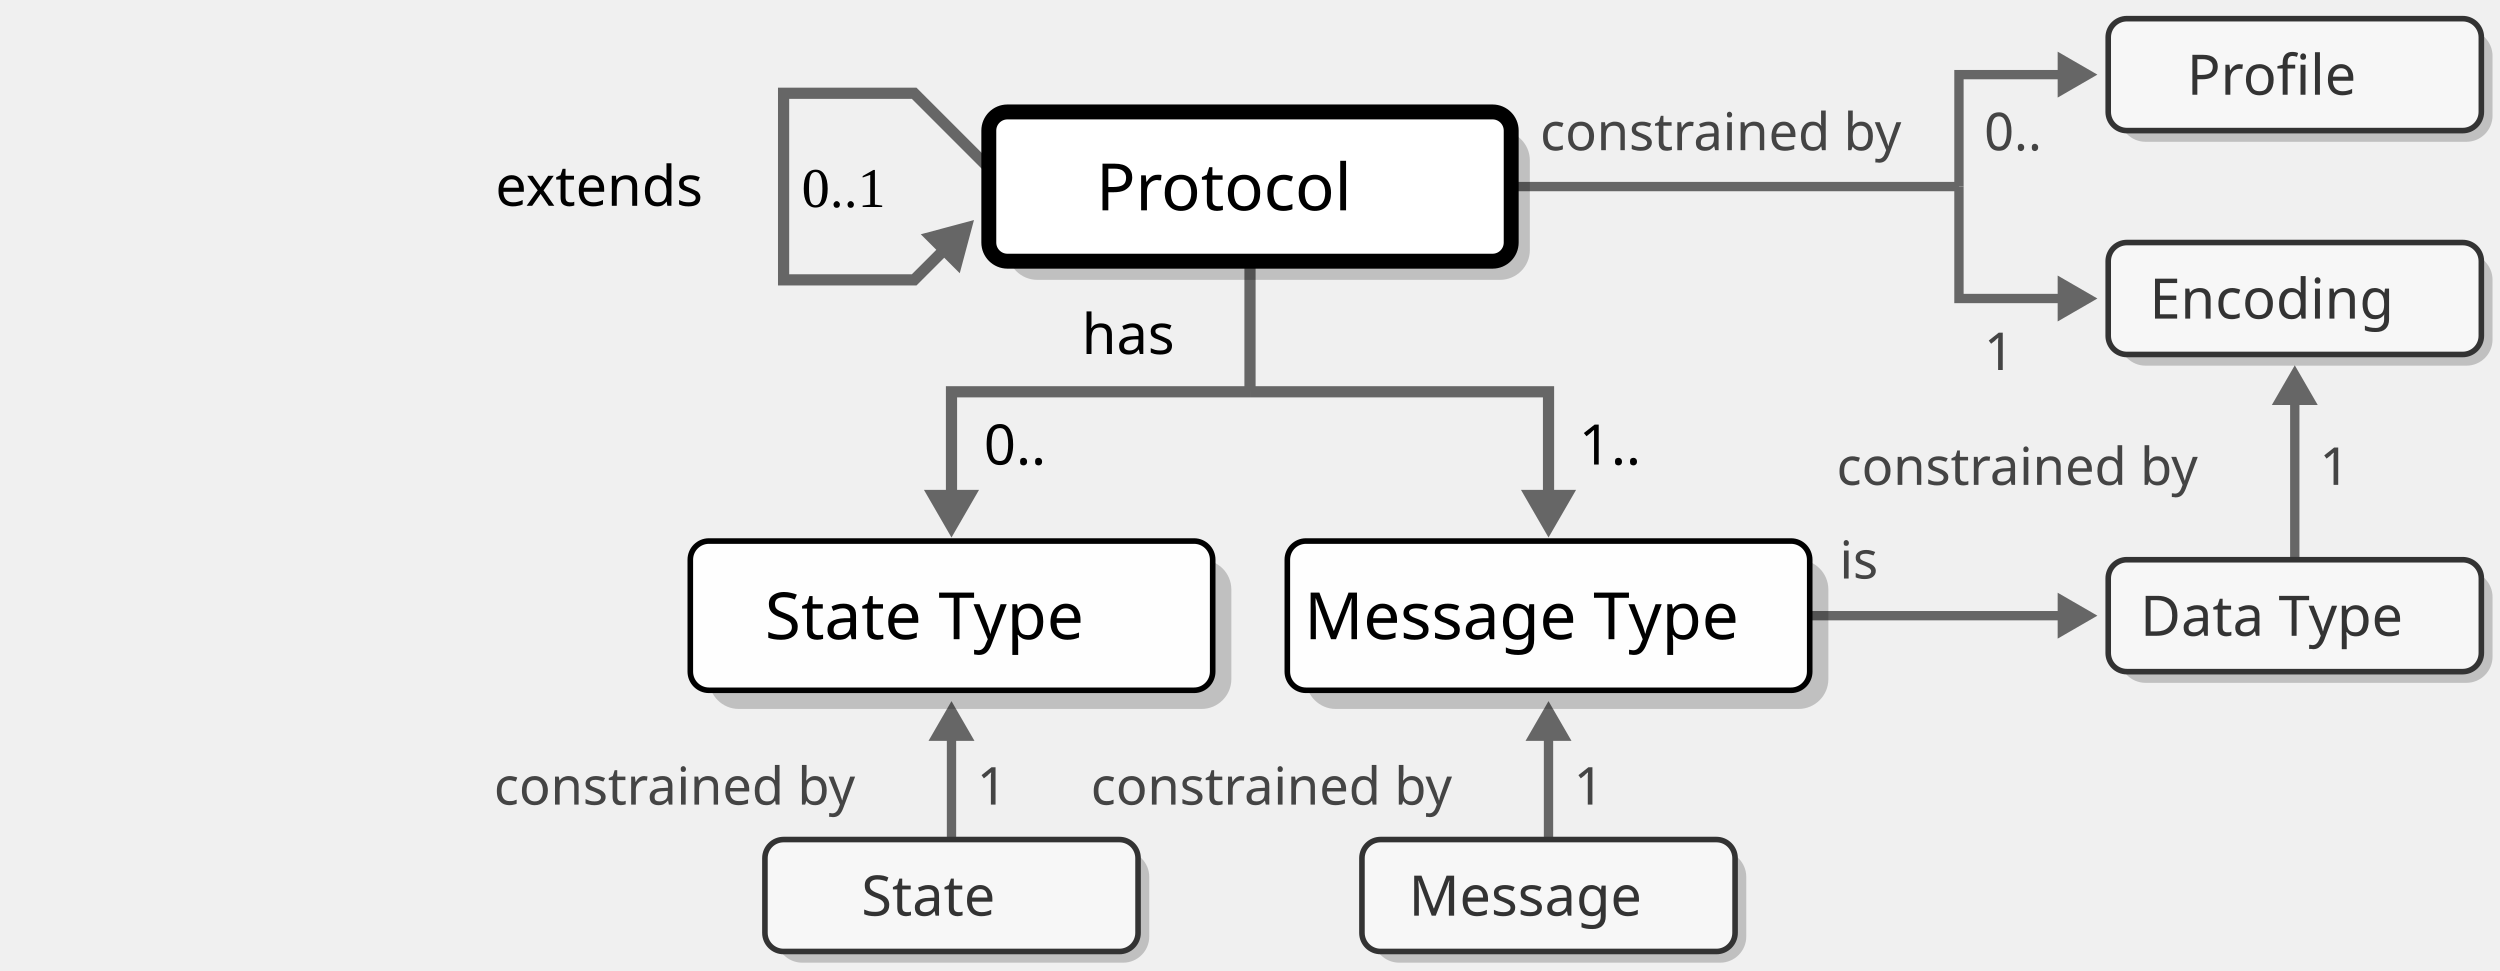
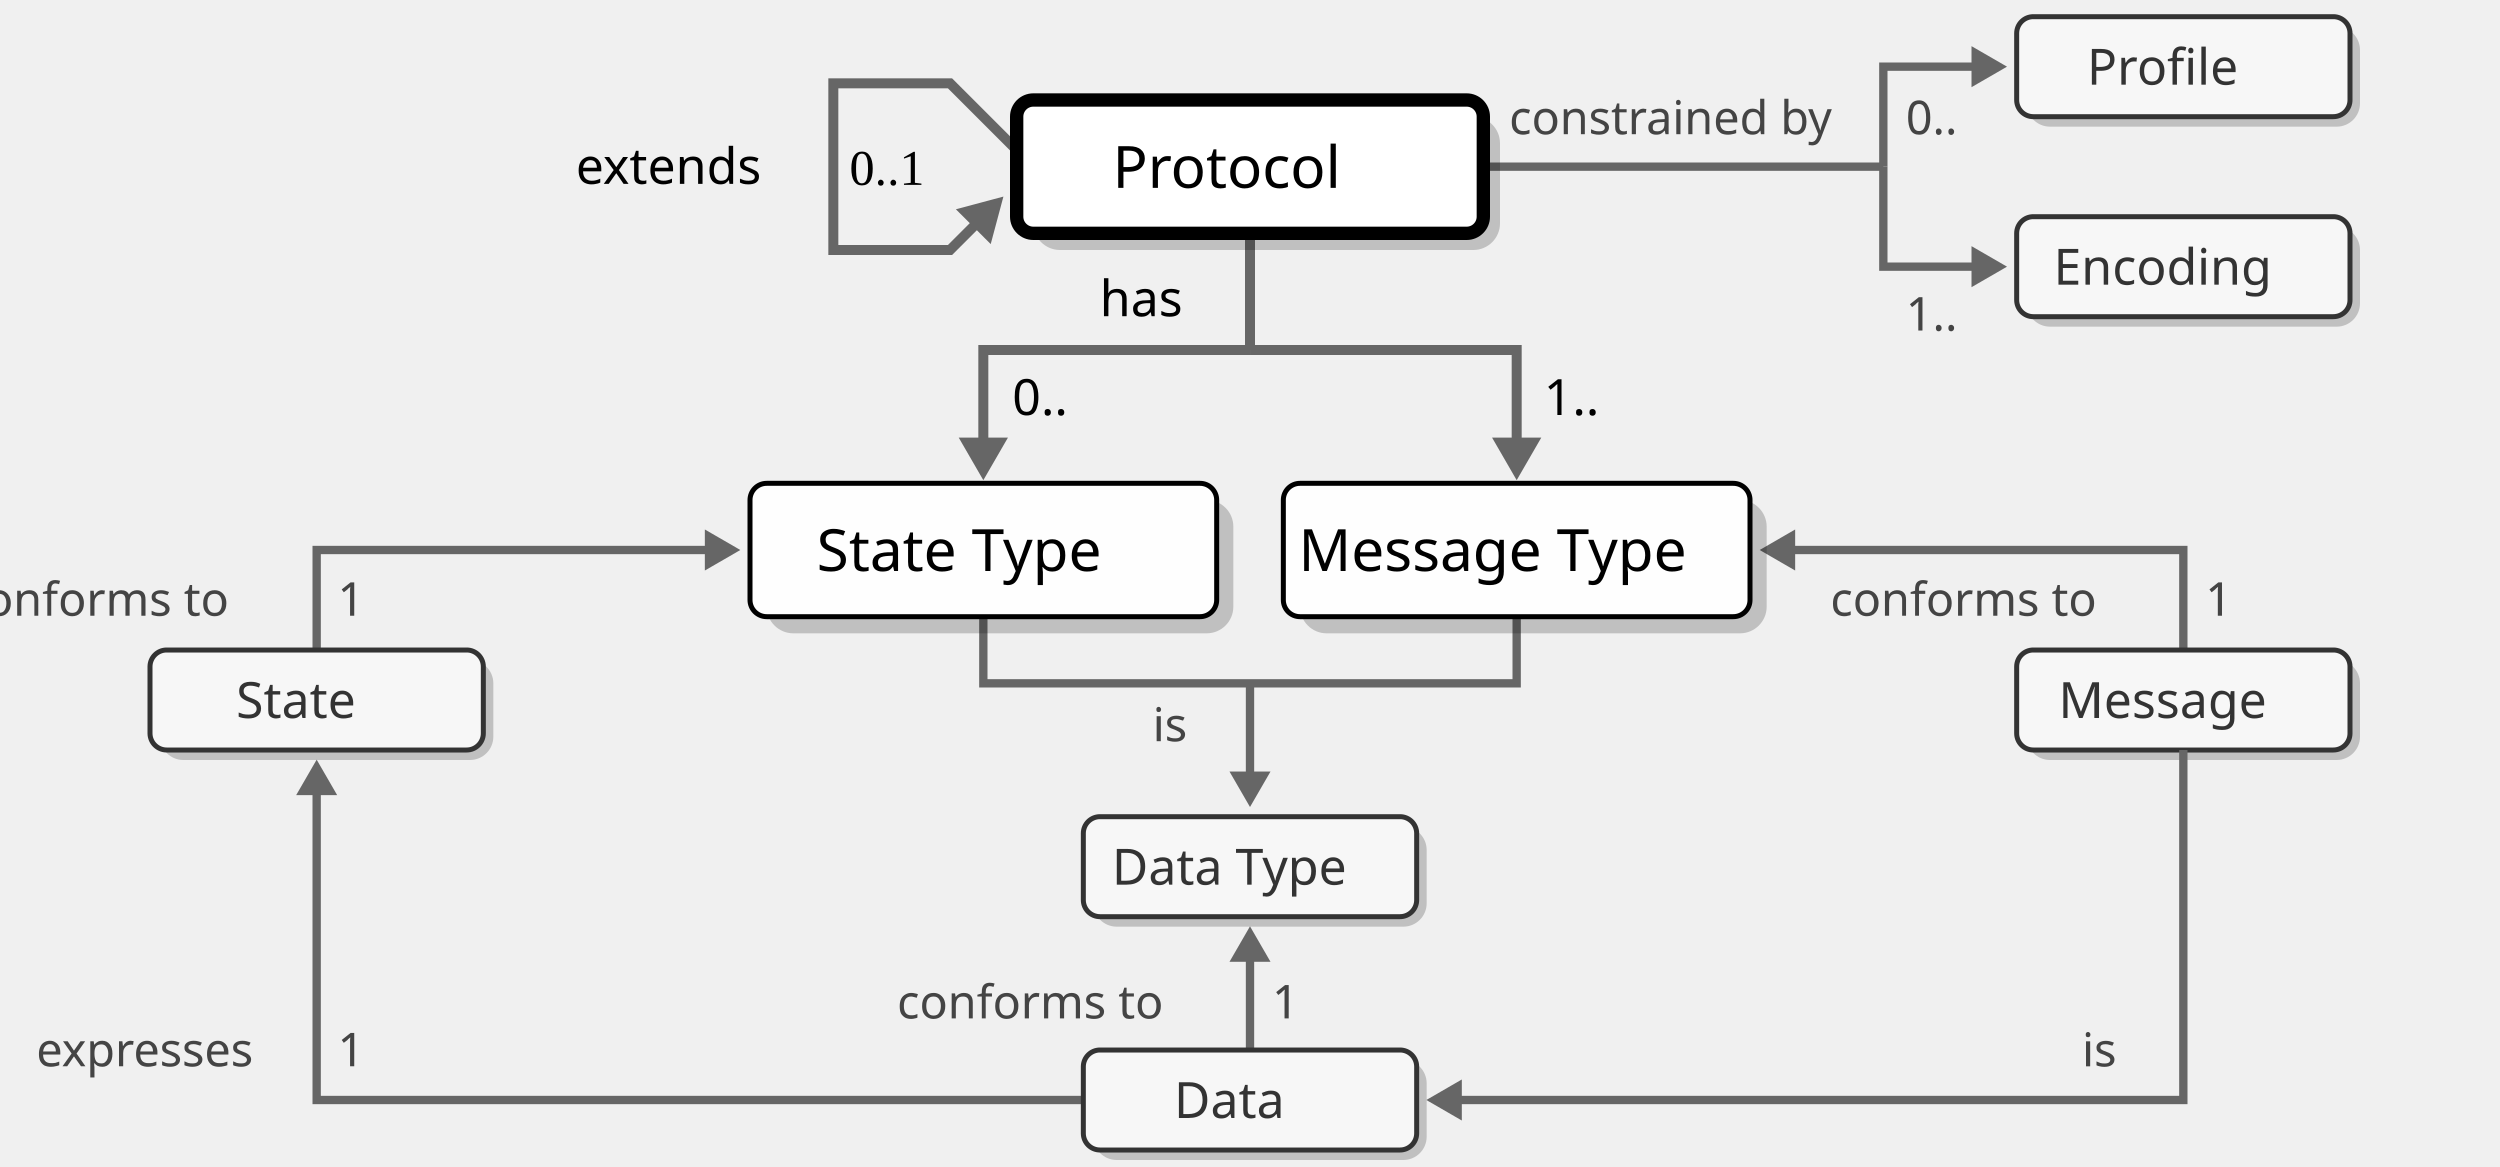
- <svg xmlns="http://www.w3.org/2000/svg" xmlns:xlink="http://www.w3.org/1999/xlink" width="134mm" height="52mm" version="1.1" viewBox="0 0 134 52" id="svg162">
+ <svg xmlns="http://www.w3.org/2000/svg" xmlns:xlink="http://www.w3.org/1999/xlink" width="150mm" height="70mm" version="1.1" viewBox="0 0 150 70" id="svg162">
  <defs id="defs5">
    <marker id="a" overflow="visible" orient="auto">
      <path transform="scale(0.4)" d="M 5.77,0 -2.88,5 V -5 Z" fill="context-stroke" fill-rule="evenodd" stroke="context-stroke" stroke-width="1pt" id="path2" />
    </marker>
    <marker id="e" overflow="visible" orient="auto">
      <path transform="scale(0.4)" d="M 5.77,0 -2.88,5 V -5 Z" fill="context-stroke" fill-rule="evenodd" stroke="context-stroke" stroke-width="1pt" id="path824" />
    </marker>
    <marker id="a-2" overflow="visible" orient="auto">
      <path transform="scale(0.4)" d="M 5.77,0 -2.88,5 V -5 Z" fill="context-stroke" fill-rule="evenodd" stroke="context-stroke" stroke-width="1pt" id="path2-3" />
    </marker>
    <marker id="a-3" overflow="visible" orient="auto">
      <path transform="scale(0.4)" d="M 5.77,0 -2.88,5 V -5 Z" fill="context-stroke" fill-rule="evenodd" stroke="context-stroke" stroke-width="1pt" id="path2-2" />
    </marker>
    <marker id="e-0" overflow="visible" orient="auto">
      <path transform="scale(0.4)" d="M 5.77,0 -2.88,5 V -5 Z" fill="context-stroke" fill-rule="evenodd" stroke="context-stroke" stroke-width="1pt" id="path824-9" />
    </marker>
    <marker id="a-7" overflow="visible" orient="auto">
      <path transform="scale(0.4)" d="M 5.77,0 -2.88,5 V -5 Z" fill="context-stroke" fill-rule="evenodd" stroke="context-stroke" stroke-width="1pt" id="path2-5" />
    </marker>
    <marker id="marker25589" overflow="visible" orient="auto">
      <path transform="scale(0.4)" d="M 5.77,0 -2.88,5 V -5 Z" fill="context-stroke" fill-rule="evenodd" stroke="context-stroke" stroke-width="1pt" id="path25587" />
    </marker>
  </defs>
-   <use x="0" y="0" xlink:href="#path36149" id="use36250" transform="translate(-32)" width="100%" height="100%" />
-   <path d="M 83,45 V 39" marker-end="url(#a)" id="path36149" style="fill:none;stroke:#666666;stroke-width:0.5;stroke-miterlimit:4;stroke-dasharray:none" />
-   <path style="fill:none;stroke:#666666;stroke-width:0.5;stroke-linecap:butt;stroke-linejoin:miter;stroke-miterlimit:4;stroke-dasharray:none;stroke-opacity:1" d="M 105,10 H 81" id="path23639" />
-   <path d="m 53,9 -4,-4 -7,2e-7 v 10 h 7 l 2,-2" fill="none" marker-end="url(#e-0)" stroke="#666666" stroke-width=".667" id="path9365" style="stroke-width:0.6;stroke-miterlimit:4;stroke-dasharray:none;marker-end:url(#e-0)" />
-   <text x="40.016" y="11.031" font-family="sans-serif" font-size="2.9px" stroke-width="0.265" style="font-size:3px;line-height:1.25" xml:space="preserve" id="text9369">
-     <tspan x="40.016" y="11.031" font-size="2.9px" stroke-width="0.265" text-align="end" text-anchor="end" id="tspan9367" style="font-size:3px;fill:#000000;fill-opacity:1">extends</tspan>
+   <path d="M 65,66 H 19 V 47" marker-end="url(#a)" id="path10313" style="fill:none;stroke:#666666;stroke-width:0.5;stroke-miterlimit:4;stroke-dasharray:none" />
+   <use x="0" y="0" xlink:href="#path6240" id="use9677" transform="matrix(1,0,0,-1,2.4999781e-7,104)" width="100%" height="100%" />
+   <path style="fill:none;stroke:#666666;stroke-width:0.5;stroke-linecap:butt;stroke-linejoin:miter;stroke-miterlimit:4;stroke-dasharray:none;stroke-opacity:1" d="m 59,37 10e-7,4 H 91 V 37" id="path6625" />
+   <use x="0" y="0" xlink:href="#path36149" id="use36250" transform="matrix(-1,0,0,1,150,-3.7e-7)" width="100%" height="100%" />
+   <path d="M 131,39 V 33 H 107" marker-end="url(#a)" id="path36149" style="fill:none;stroke:#666666;stroke-width:0.5;stroke-miterlimit:4;stroke-dasharray:none" />
+   <path style="fill:none;stroke:#666666;stroke-width:0.5;stroke-linecap:butt;stroke-linejoin:miter;stroke-miterlimit:4;stroke-dasharray:none;stroke-opacity:1" d="M 113,10 H 89" id="path23639" />
+   <path d="m 61,9 -4,-4 -7,2e-7 v 10 h 7 l 2,-2" fill="none" marker-end="url(#e-0)" stroke="#666666" stroke-width=".667" id="path9365" style="stroke-width:0.6;stroke-miterlimit:4;stroke-dasharray:none;marker-end:url(#e-0)" />
+   <text x="48.016" y="11.031" font-family="sans-serif" font-size="2.9px" stroke-width="0.265" style="font-size:3px;line-height:1.25" xml:space="preserve" id="text9369">
+     <tspan x="48.016" y="11.031" font-size="2.9px" stroke-width="0.265" text-align="end" text-anchor="end" id="tspan9367" style="font-size:3px;fill:#000000;fill-opacity:1">extends</tspan>
  </text>
-   <text x="54.527" y="11.09" style="font-size:3px;line-height:1.25" xml:space="preserve" id="text9373">
-     <tspan x="49.723" y="11.09" font-size="2.9px" stroke-width="0.265" text-align="end" text-anchor="end" id="tspan9371" style="font-size:3px;fill:#000000;fill-opacity:1">0..1</tspan>
+   <text x="62.527" y="11.09" style="font-size:3px;line-height:1.25" xml:space="preserve" id="text9373">
+     <tspan x="57.723" y="11.09" font-size="2.9px" stroke-width="0.265" text-align="end" text-anchor="end" id="tspan9371" style="font-size:3px;fill:#000000;fill-opacity:1">0..1</tspan>
  </text>
-   <path d="M 123,30 123,21" marker-end="url(#a)" id="path12483" style="fill:none;stroke:#666666;stroke-width:0.5;stroke-miterlimit:4;stroke-dasharray:none" />
-   <path d="M 97,33 H 111" marker-end="url(#a)" id="path12689" style="fill:none;stroke:#666666;stroke-width:0.5;stroke-miterlimit:4;stroke-dasharray:none" />
-   <path style="fill:none;stroke:#666666;stroke-width:0.6;stroke-linecap:butt;stroke-linejoin:miter;stroke-miterlimit:4;stroke-dasharray:none;stroke-opacity:1" d="m 67,14 v 7" id="path13097" />
-   <path d="M 67,21 51,21 l 3e-6,6.107" marker-end="url(#a)" id="path6700" style="fill:none;stroke:#666666;stroke-width:0.6;stroke-miterlimit:4;stroke-dasharray:none" />
-   <g id="use7517" transform="translate(54.00031,5)">
+   <path style="fill:none;stroke:#666666;stroke-width:0.6;stroke-linecap:butt;stroke-linejoin:miter;stroke-miterlimit:4;stroke-dasharray:none;stroke-opacity:1" d="m 75,14 v 7" id="path13097" />
+   <path d="M 75,21 59,21 l 3e-6,6.107" marker-end="url(#a)" id="path6700" style="fill:none;stroke:#666666;stroke-width:0.6;stroke-miterlimit:4;stroke-dasharray:none" />
+   <g id="use7517" transform="translate(6,24)">
    <rect id="rect29260" x="59.6" y="25.6" width="20" height="6" rx="1.4" fill="none" opacity="0.913" stroke="#000000" stroke-linejoin="round" stroke-width="0.333" style="opacity:1;fill:#000000;fill-opacity:0.2;stroke:none;stroke-width:0.3;stroke-miterlimit:4;stroke-dasharray:none;stroke-opacity:1" />
    <rect id="rect29262" x="59" y="25" width="20" height="6" rx="1" fill="none" opacity="0.913" stroke="#000000" stroke-linejoin="round" stroke-width="0.333" style="opacity:1;fill:#f7f7f7;fill-opacity:1;stroke:#333333;stroke-width:0.3;stroke-miterlimit:4;stroke-dasharray:none;stroke-opacity:1" />
  </g>
  <use x="0" y="0" xlink:href="#g6931" id="use7013" transform="translate(32)" width="100%" height="100%" />
-   <rect id="rect925" x="54" y="7" width="28" height="8" rx="1.6" fill="none" opacity="0.913" stroke="#000000" stroke-linejoin="round" stroke-width="0.333" style="opacity:1;fill:#000000;fill-opacity:0.2;stroke:none;stroke-width:0.8;stroke-miterlimit:4;stroke-dasharray:none" />
-   <rect id="rect45004" x="53" y="6" width="28" height="8" rx="1" fill="none" opacity="0.913" stroke="#000000" stroke-linejoin="round" stroke-width="0.333" style="opacity:1;fill:#ffffff;fill-opacity:1;stroke-width:0.8;stroke-miterlimit:4;stroke-dasharray:none" />
-   <g id="g6931" transform="translate(30.00043,5)">
+   <rect id="rect925" x="62" y="7" width="28" height="8" rx="1.6" fill="none" opacity="0.913" stroke="#000000" stroke-linejoin="round" stroke-width="0.333" style="opacity:1;fill:#000000;fill-opacity:0.2;stroke:none;stroke-width:0.8;stroke-miterlimit:4;stroke-dasharray:none" />
+   <rect id="rect45004" x="61" y="6" width="28" height="8" rx="1" fill="none" opacity="0.913" stroke="#000000" stroke-linejoin="round" stroke-width="0.333" style="opacity:1;fill:#ffffff;fill-opacity:1;stroke-width:0.8;stroke-miterlimit:4;stroke-dasharray:none" />
+   <g id="g6931" transform="translate(38.00043,5)">
    <rect id="rect1183" x="8" y="25" width="28" height="8" rx="1.6" fill="none" opacity="0.913" stroke="#000000" stroke-linejoin="round" stroke-width="0.333" style="opacity:1;fill:#000000;fill-opacity:0.2;stroke:none;stroke-width:0.8;stroke-miterlimit:4;stroke-dasharray:none" />
    <rect id="use8966" x="7" y="24" width="28" height="8" rx="1" fill="none" opacity="0.913" stroke="#000000" stroke-linejoin="round" stroke-width="0.333" style="opacity:1;fill:#fefefe;fill-opacity:1;stroke-width:0.3;stroke-miterlimit:4;stroke-dasharray:none" />
  </g>
-   <text x="50.915" y="34.259" font-size="3.5px" style="line-height:1.25;font-family:sans-serif;stroke-width:0.265" xml:space="preserve" id="text8978">
-     <tspan x="50.915" y="34.259" font-size="3.5px" stroke-width="0.265" text-align="center" text-anchor="middle" id="tspan8976">State Type</tspan>
+   <text x="58.915" y="34.259" font-size="3.5px" style="line-height:1.25;font-family:sans-serif;stroke-width:0.265" xml:space="preserve" id="text8978">
+     <tspan x="58.915" y="34.259" font-size="3.5px" stroke-width="0.265" text-align="center" text-anchor="middle" id="tspan8976">State Type</tspan>
  </text>
-   <text x="82.915" y="34.259" font-size="3.5px" style="line-height:1.25;font-family:sans-serif;stroke-width:0.265" xml:space="preserve" id="text8982">
-     <tspan x="82.915" y="34.259" font-size="3.5px" stroke-width="0.265" text-align="center" text-anchor="middle" id="tspan8980">Message Type</tspan>
+   <text x="90.915" y="34.259" font-size="3.5px" style="line-height:1.25;font-family:sans-serif;stroke-width:0.265" xml:space="preserve" id="text8982">
+     <tspan x="90.915" y="34.259" font-size="3.5px" stroke-width="0.265" text-align="center" text-anchor="middle" id="tspan8980">Message Type</tspan>
  </text>
-   <text x="70.187" y="18.972" style="font-size:3px;line-height:1.25;font-family:sans-serif;stroke-width:0.265" xml:space="preserve" id="use32783">
-     <tspan x="65.303" y="18.972" stroke-width="0.265" id="tspan6742" style="text-align:end;text-anchor:end">has</tspan>
+   <text x="78.187" y="18.972" style="font-size:3px;line-height:1.25;font-family:sans-serif;stroke-width:0.265" xml:space="preserve" id="use32783">
+     <tspan x="73.303" y="18.972" stroke-width="0.265" id="tspan6742" style="text-align:end;text-anchor:end">has</tspan>
  </text>
-   <text x="52.741" y="24.9" style="font-size:3px;line-height:1.25;font-family:sans-serif;stroke-width:0.265" xml:space="preserve" id="use6754">
-     <tspan x="52.741" y="24.9" stroke-width="0.265" id="tspan6768">0..</tspan>
+   <text x="60.741" y="24.9" style="font-size:3px;line-height:1.25;font-family:sans-serif;stroke-width:0.265" xml:space="preserve" id="use6754">
+     <tspan x="60.741" y="24.9" stroke-width="0.265" id="tspan6768">0..</tspan>
  </text>
-   <text x="84.63" y="24.9" style="font-size:3px;line-height:1.25;font-family:sans-serif;stroke-width:0.265" xml:space="preserve" id="use6756">
-     <tspan x="84.63" y="24.9" stroke-width="0.265" id="tspan6772">1..</tspan>
+   <text x="92.63" y="24.9" style="font-size:3px;line-height:1.25;font-family:sans-serif;stroke-width:0.265" xml:space="preserve" id="use6756">
+     <tspan x="92.63" y="24.9" stroke-width="0.265" id="tspan6772">1..</tspan>
  </text>
-   <text x="66.959" y="11.272" font-size="3.5px" style="line-height:1.25;font-family:sans-serif;stroke-width:0.265" xml:space="preserve" id="text44012">
-     <tspan x="66.959" y="11.272" font-size="3.5px" stroke-width="0.265" text-align="center" text-anchor="middle" id="tspan44010">Protocol</tspan>
+   <text x="74.959" y="11.272" font-size="3.5px" style="line-height:1.25;font-family:sans-serif;stroke-width:0.265" xml:space="preserve" id="text44012">
+     <tspan x="74.959" y="11.272" font-size="3.5px" stroke-width="0.265" text-align="center" text-anchor="middle" id="tspan44010">Protocol</tspan>
  </text>
-   <text x="98.601" y="31.01" style="font-size:2.8px;line-height:1.25;font-family:sans-serif;stroke-width:0.265" xml:space="preserve" id="text16358">
-     <tspan x="98.601" y="31.01" stroke-width="0.265" id="tspan16356" style="font-size:2.8px;fill:#444444;fill-opacity:1">is</tspan>
+   <use x="0" y="0" xlink:href="#path6700" id="use14210" transform="matrix(-1,0,0,1,150.0009,-2.1683716e-7)" width="100%" height="100%" />
+   <text x="74.927" y="53.079" font-size="3.5px" style="font-size:3px;line-height:1.25;font-family:sans-serif;stroke-width:0.265" xml:space="preserve" id="text20969">
+     <tspan x="74.927" y="53.079" font-size="3.5px" stroke-width="0.265" text-align="center" text-anchor="middle" id="tspan20967" style="font-size:3px;fill:#333333;fill-opacity:1">Data Type</tspan>
  </text>
-   <use x="0" y="0" xlink:href="#path6700" id="use14210" transform="matrix(-1,0,0,1,134.0009,-2.1683716e-7)" width="100%" height="100%" />
-   <text x="122.927" y="34.079" font-size="3.5px" style="font-size:3px;line-height:1.25;font-family:sans-serif;stroke-width:0.265" xml:space="preserve" id="text20969">
-     <tspan x="122.927" y="34.079" font-size="3.5px" stroke-width="0.265" text-align="center" text-anchor="middle" id="tspan20967" style="font-size:3px;fill:#333333;fill-opacity:1">Data Type</tspan>
-   </text>
-   <g id="use21927" transform="translate(54,-12)">
+   <g id="use21927" transform="translate(62,-12)">
    <rect id="rect29266" x="59.6" y="25.6" width="20" height="6" rx="1.4" fill="none" opacity="0.913" stroke="#000000" stroke-linejoin="round" stroke-width="0.333" style="opacity:1;fill:#000000;fill-opacity:0.2;stroke:none;stroke-width:0.3;stroke-miterlimit:4;stroke-dasharray:none;stroke-opacity:1" />
    <rect id="rect29268" x="59" y="25" width="20" height="6" rx="1" fill="none" opacity="0.913" stroke="#000000" stroke-linejoin="round" stroke-width="0.333" style="opacity:1;fill:#f7f7f7;fill-opacity:1;stroke:#333333;stroke-width:0.3;stroke-miterlimit:4;stroke-dasharray:none;stroke-opacity:1" />
  </g>
-   <text x="122.927" y="17.079" font-size="3.5px" style="font-size:3px;line-height:1.25;font-family:sans-serif;stroke-width:0.265" xml:space="preserve" id="text21931">
-     <tspan x="122.927" y="17.079" font-size="3.5px" stroke-width="0.265" text-align="center" text-anchor="middle" id="tspan21929" style="font-size:3px;fill:#333333;fill-opacity:1">Encoding</tspan>
+   <text x="130.927" y="17.079" font-size="3.5px" style="font-size:3px;line-height:1.25;font-family:sans-serif;stroke-width:0.265" xml:space="preserve" id="text21931">
+     <tspan x="130.927" y="17.079" font-size="3.5px" stroke-width="0.265" text-align="center" text-anchor="middle" id="tspan21929" style="font-size:3px;fill:#333333;fill-opacity:1">Encoding</tspan>
  </text>
-   <g id="use21933" transform="translate(54,-24)">
+   <g id="use21933" transform="translate(62,-24)">
    <rect id="rect29272" x="59.6" y="25.6" width="20" height="6" rx="1.4" fill="none" opacity="0.913" stroke="#000000" stroke-linejoin="round" stroke-width="0.333" style="opacity:1;fill:#000000;fill-opacity:0.2;stroke:none;stroke-width:0.3;stroke-miterlimit:4;stroke-dasharray:none;stroke-opacity:1" />
    <rect id="rect29274" x="59" y="25" width="20" height="6" rx="1" fill="none" opacity="0.913" stroke="#000000" stroke-linejoin="round" stroke-width="0.333" style="opacity:1;fill:#f7f7f7;fill-opacity:1;stroke:#333333;stroke-width:0.3;stroke-miterlimit:4;stroke-dasharray:none;stroke-opacity:1" />
  </g>
-   <text x="122.927" y="5.079" font-size="3.5px" style="font-size:3px;line-height:1.25;font-family:sans-serif;stroke-width:0.265" xml:space="preserve" id="text21937">
-     <tspan x="122.927" y="5.079" font-size="3.5px" stroke-width="0.265" text-align="center" text-anchor="middle" id="tspan21935" style="font-size:3px;fill:#333333;fill-opacity:1">Profile</tspan>
+   <text x="130.927" y="5.079" font-size="3.5px" style="font-size:3px;line-height:1.25;font-family:sans-serif;stroke-width:0.265" xml:space="preserve" id="text21937">
+     <tspan x="130.927" y="5.079" font-size="3.5px" stroke-width="0.265" text-align="center" text-anchor="middle" id="tspan21935" style="font-size:3px;fill:#333333;fill-opacity:1">Profile</tspan>
  </text>
-   <path d="M 105,10 105,4 h 6" marker-end="url(#a)" id="path24821" style="fill:none;stroke:#666666;stroke-width:0.5;stroke-miterlimit:4;stroke-dasharray:none" />
-   <use x="0" y="0" xlink:href="#path24821" id="use24960" transform="matrix(1,0,0,-1,-1.1441406e-6,20)" width="100%" height="100%" />
-   <text x="106.346" y="8.052" style="font-size:2.8px;line-height:1.25;font-family:sans-serif;stroke-width:0.265" xml:space="preserve" id="text24966">
-     <tspan x="106.346" y="8.052" stroke-width="0.265" id="tspan24964" style="font-size:2.8px;fill:#444444;fill-opacity:1">0..</tspan>
+   <path d="M 113,10 113,4 h 6" marker-end="url(#a)" id="path24821" style="fill:none;stroke:#666666;stroke-width:0.5;stroke-miterlimit:4;stroke-dasharray:none" />
+   <use x="0" y="0" xlink:href="#path24821" id="use24960" transform="matrix(1,0,0,-1,-1.1900001e-6,20)" width="100%" height="100%" />
+   <text x="114.346" y="8.052" style="font-size:2.8px;line-height:1.25;font-family:sans-serif;stroke-width:0.265" xml:space="preserve" id="text24966">
+     <tspan x="114.346" y="8.052" stroke-width="0.265" id="tspan24964" style="font-size:2.8px;fill:#444444;fill-opacity:1">0..</tspan>
  </text>
-   <text x="106.346" y="19.834" style="font-size:2.8px;line-height:1.25;font-family:sans-serif;stroke-width:0.265" xml:space="preserve" id="text24970">
-     <tspan x="106.346" y="19.834" stroke-width="0.265" id="tspan24968" style="font-size:2.8px;fill:#444444;fill-opacity:1">1</tspan>
+   <text x="114.346" y="19.834" style="font-size:2.8px;line-height:1.25;font-family:sans-serif;stroke-width:0.265" xml:space="preserve" id="text24970">
+     <tspan x="114.346" y="19.834" stroke-width="0.265" id="tspan24968" style="font-size:2.8px;fill:#444444;fill-opacity:1">1..</tspan>
  </text>
-   <g id="g36422">
+   <g id="g36422" transform="translate(-104.0746,10.95495)">
    <text x="141.938" y="25.988" style="font-size:2.8px;line-height:1.25;font-family:sans-serif;stroke-width:0.265" xml:space="preserve" id="text25458">
-       <tspan x="121.444" y="25.988" stroke-width="0.265" id="tspan25456" style="font-size:2.8px;text-align:end;text-anchor:end;fill:#444444;fill-opacity:1">constrained by</tspan>
+       <tspan x="121.444" y="25.988" stroke-width="0.265" id="tspan25456" style="font-size:2.8px;text-align:end;text-anchor:end;fill:#444444;fill-opacity:1">conforms to</tspan>
    </text>
    <text x="124.327" y="25.988" style="font-size:2.8px;line-height:1.25;font-family:sans-serif;stroke-width:0.265" xml:space="preserve" id="text27274">
      <tspan x="124.327" y="25.988" stroke-width="0.265" id="tspan27272" style="font-size:2.8px;fill:#444444;fill-opacity:1">1</tspan>
    </text>
  </g>
-   <text x="82.552" y="8.052" style="font-size:2.8px;line-height:1.25;font-family:sans-serif;stroke-width:0.265" xml:space="preserve" id="text30110">
-     <tspan x="82.552" y="8.052" stroke-width="0.265" id="tspan30108" style="font-size:2.8px;fill:#444444;fill-opacity:1">constrained by</tspan>
+   <text x="90.552" y="8.052" style="font-size:2.8px;line-height:1.25;font-family:sans-serif;stroke-width:0.265" xml:space="preserve" id="text30110">
+     <tspan x="90.552" y="8.052" stroke-width="0.265" id="tspan30108" style="font-size:2.8px;fill:#444444;fill-opacity:1">constrained by</tspan>
  </text>
-   <g id="g34481" transform="translate(14,20)">
+   <g id="g34481" transform="translate(62,14)">
    <rect id="rect34477" x="59.6" y="25.6" width="20" height="6" rx="1.4" fill="none" opacity="0.913" stroke="#000000" stroke-linejoin="round" stroke-width="0.333" style="opacity:1;fill:#000000;fill-opacity:0.2;stroke:none;stroke-width:0.3;stroke-miterlimit:4;stroke-dasharray:none;stroke-opacity:1" />
    <rect id="rect34479" x="59" y="25" width="20" height="6" rx="1" fill="none" opacity="0.913" stroke="#000000" stroke-linejoin="round" stroke-width="0.333" style="opacity:1;fill:#f7f7f7;fill-opacity:1;stroke:#333333;stroke-width:0.3;stroke-miterlimit:4;stroke-dasharray:none;stroke-opacity:1" />
  </g>
-   <text x="82.927" y="49.079" font-size="3.5px" style="font-size:3px;line-height:1.25;font-family:sans-serif;stroke-width:0.265" xml:space="preserve" id="text34485">
-     <tspan x="82.927" y="49.079" font-size="3.5px" stroke-width="0.265" text-align="center" text-anchor="middle" id="tspan34483" style="font-size:3px;fill:#333333;fill-opacity:1">Message</tspan>
+   <text x="130.927" y="43.079" font-size="3.5px" style="font-size:3px;line-height:1.25;font-family:sans-serif;stroke-width:0.265" xml:space="preserve" id="text34485">
+     <tspan x="130.927" y="43.079" font-size="3.5px" stroke-width="0.265" text-align="center" text-anchor="middle" id="tspan34483" style="font-size:3px;fill:#333333;fill-opacity:1">Message</tspan>
  </text>
-   <g id="g35363" transform="translate(-18,20)">
+   <g id="g35363" transform="translate(-50,14)">
    <rect id="rect35359" x="59.6" y="25.6" width="20" height="6" rx="1.4" fill="none" opacity="0.913" stroke="#000000" stroke-linejoin="round" stroke-width="0.333" style="opacity:1;fill:#000000;fill-opacity:0.2;stroke:none;stroke-width:0.3;stroke-miterlimit:4;stroke-dasharray:none;stroke-opacity:1" />
    <rect id="rect35361" x="59" y="25" width="20" height="6" rx="1" fill="none" opacity="0.913" stroke="#000000" stroke-linejoin="round" stroke-width="0.333" style="opacity:1;fill:#f7f7f7;fill-opacity:1;stroke:#333333;stroke-width:0.3;stroke-miterlimit:4;stroke-dasharray:none;stroke-opacity:1" />
  </g>
-   <text x="50.927" y="49.079" font-size="3.5px" style="font-size:3px;line-height:1.25;font-family:sans-serif;stroke-width:0.265" xml:space="preserve" id="text35367">
-     <tspan x="50.927" y="49.079" font-size="3.5px" stroke-width="0.265" text-align="center" text-anchor="middle" id="tspan35365" style="font-size:3px;fill:#333333;fill-opacity:1">State</tspan>
+   <text x="18.927" y="43.079" font-size="3.5px" style="font-size:3px;line-height:1.25;font-family:sans-serif;stroke-width:0.265" xml:space="preserve" id="text35367">
+     <tspan x="18.927" y="43.079" font-size="3.5px" stroke-width="0.265" text-align="center" text-anchor="middle" id="tspan35365" style="font-size:3px;fill:#333333;fill-opacity:1">State</tspan>
  </text>
-   <use x="0" y="0" xlink:href="#g36422" id="use36424" transform="translate(-71.96667,17.13861)" width="100%" height="100%" />
-   <use x="0" y="0" xlink:href="#g36422" id="use36506" transform="translate(-39.97375,17.13861)" width="100%" height="100%" />
+   <use x="0" y="0" xlink:href="#g36422" id="use36506" transform="translate(112.0657)" width="100%" height="100%" />
+   <path d="m 75,41 v 6" marker-end="url(#a)" id="path6240" style="fill:none;stroke:#666666;stroke-width:0.5;stroke-miterlimit:4;stroke-dasharray:none" />
+   <text x="93.905" y="44.473" style="font-size:2.8px;line-height:1.25;font-family:sans-serif;stroke-width:0.265" xml:space="preserve" id="text7840">
+     <tspan x="73.411" y="44.473" stroke-width="0.265" id="tspan7838" style="font-size:2.8px;text-align:end;text-anchor:end;fill:#444444;fill-opacity:1">is</tspan>
+   </text>
+   <g id="g9671" transform="translate(6,38)">
+     <rect id="rect9667" x="59.6" y="25.6" width="20" height="6" rx="1.4" fill="none" opacity="0.913" stroke="#000000" stroke-linejoin="round" stroke-width="0.333" style="opacity:1;fill:#000000;fill-opacity:0.2;stroke:none;stroke-width:0.3;stroke-miterlimit:4;stroke-dasharray:none;stroke-opacity:1" />
+     <rect id="rect9669" x="59" y="25" width="20" height="6" rx="1" fill="none" opacity="0.913" stroke="#000000" stroke-linejoin="round" stroke-width="0.333" style="opacity:1;fill:#f7f7f7;fill-opacity:1;stroke:#333333;stroke-width:0.3;stroke-miterlimit:4;stroke-dasharray:none;stroke-opacity:1" />
+   </g>
+   <text x="74.927" y="67.079" font-size="3.5px" style="font-size:3px;line-height:1.25;font-family:sans-serif;stroke-width:0.265" xml:space="preserve" id="text9675">
+     <tspan x="74.927" y="67.079" font-size="3.5px" stroke-width="0.265" text-align="center" text-anchor="middle" id="tspan9673" style="font-size:3px;fill:#333333;fill-opacity:1">Data</tspan>
+   </text>
+   <path d="M 131,45 V 66 H 87" marker-end="url(#a)" id="path10648" style="fill:none;stroke:#666666;stroke-width:0.5;stroke-miterlimit:4;stroke-dasharray:none" />
+   <use x="0" y="0" xlink:href="#g36422" id="use10787" transform="translate(56.06916,24.1621)" width="100%" height="100%" />
+   <text x="142.896" y="63.982" style="font-size:2.8px;line-height:1.25;font-family:sans-serif;stroke-width:0.265" xml:space="preserve" id="text12591">
+     <tspan x="129.173" y="63.982" stroke-width="0.265" id="tspan12589" style="font-size:2.8px;text-align:end;text-anchor:end;fill:#444444;fill-opacity:1">is</tspan>
+   </text>
+   <text x="37.863" y="63.976" style="font-size:2.8px;line-height:1.25;font-family:sans-serif;stroke-width:0.265" xml:space="preserve" id="text13415">
+     <tspan x="17.369" y="63.976" stroke-width="0.265" id="tspan13413" style="font-size:2.8px;text-align:end;text-anchor:end;fill:#444444;fill-opacity:1">expresses</tspan>
+   </text>
+   <text x="20.253" y="63.976" style="font-size:2.8px;line-height:1.25;font-family:sans-serif;stroke-width:0.265" xml:space="preserve" id="text13419">
+     <tspan x="20.253" y="63.976" stroke-width="0.265" id="tspan13417" style="font-size:2.8px;fill:#444444;fill-opacity:1">1</tspan>
+   </text>
</svg>
